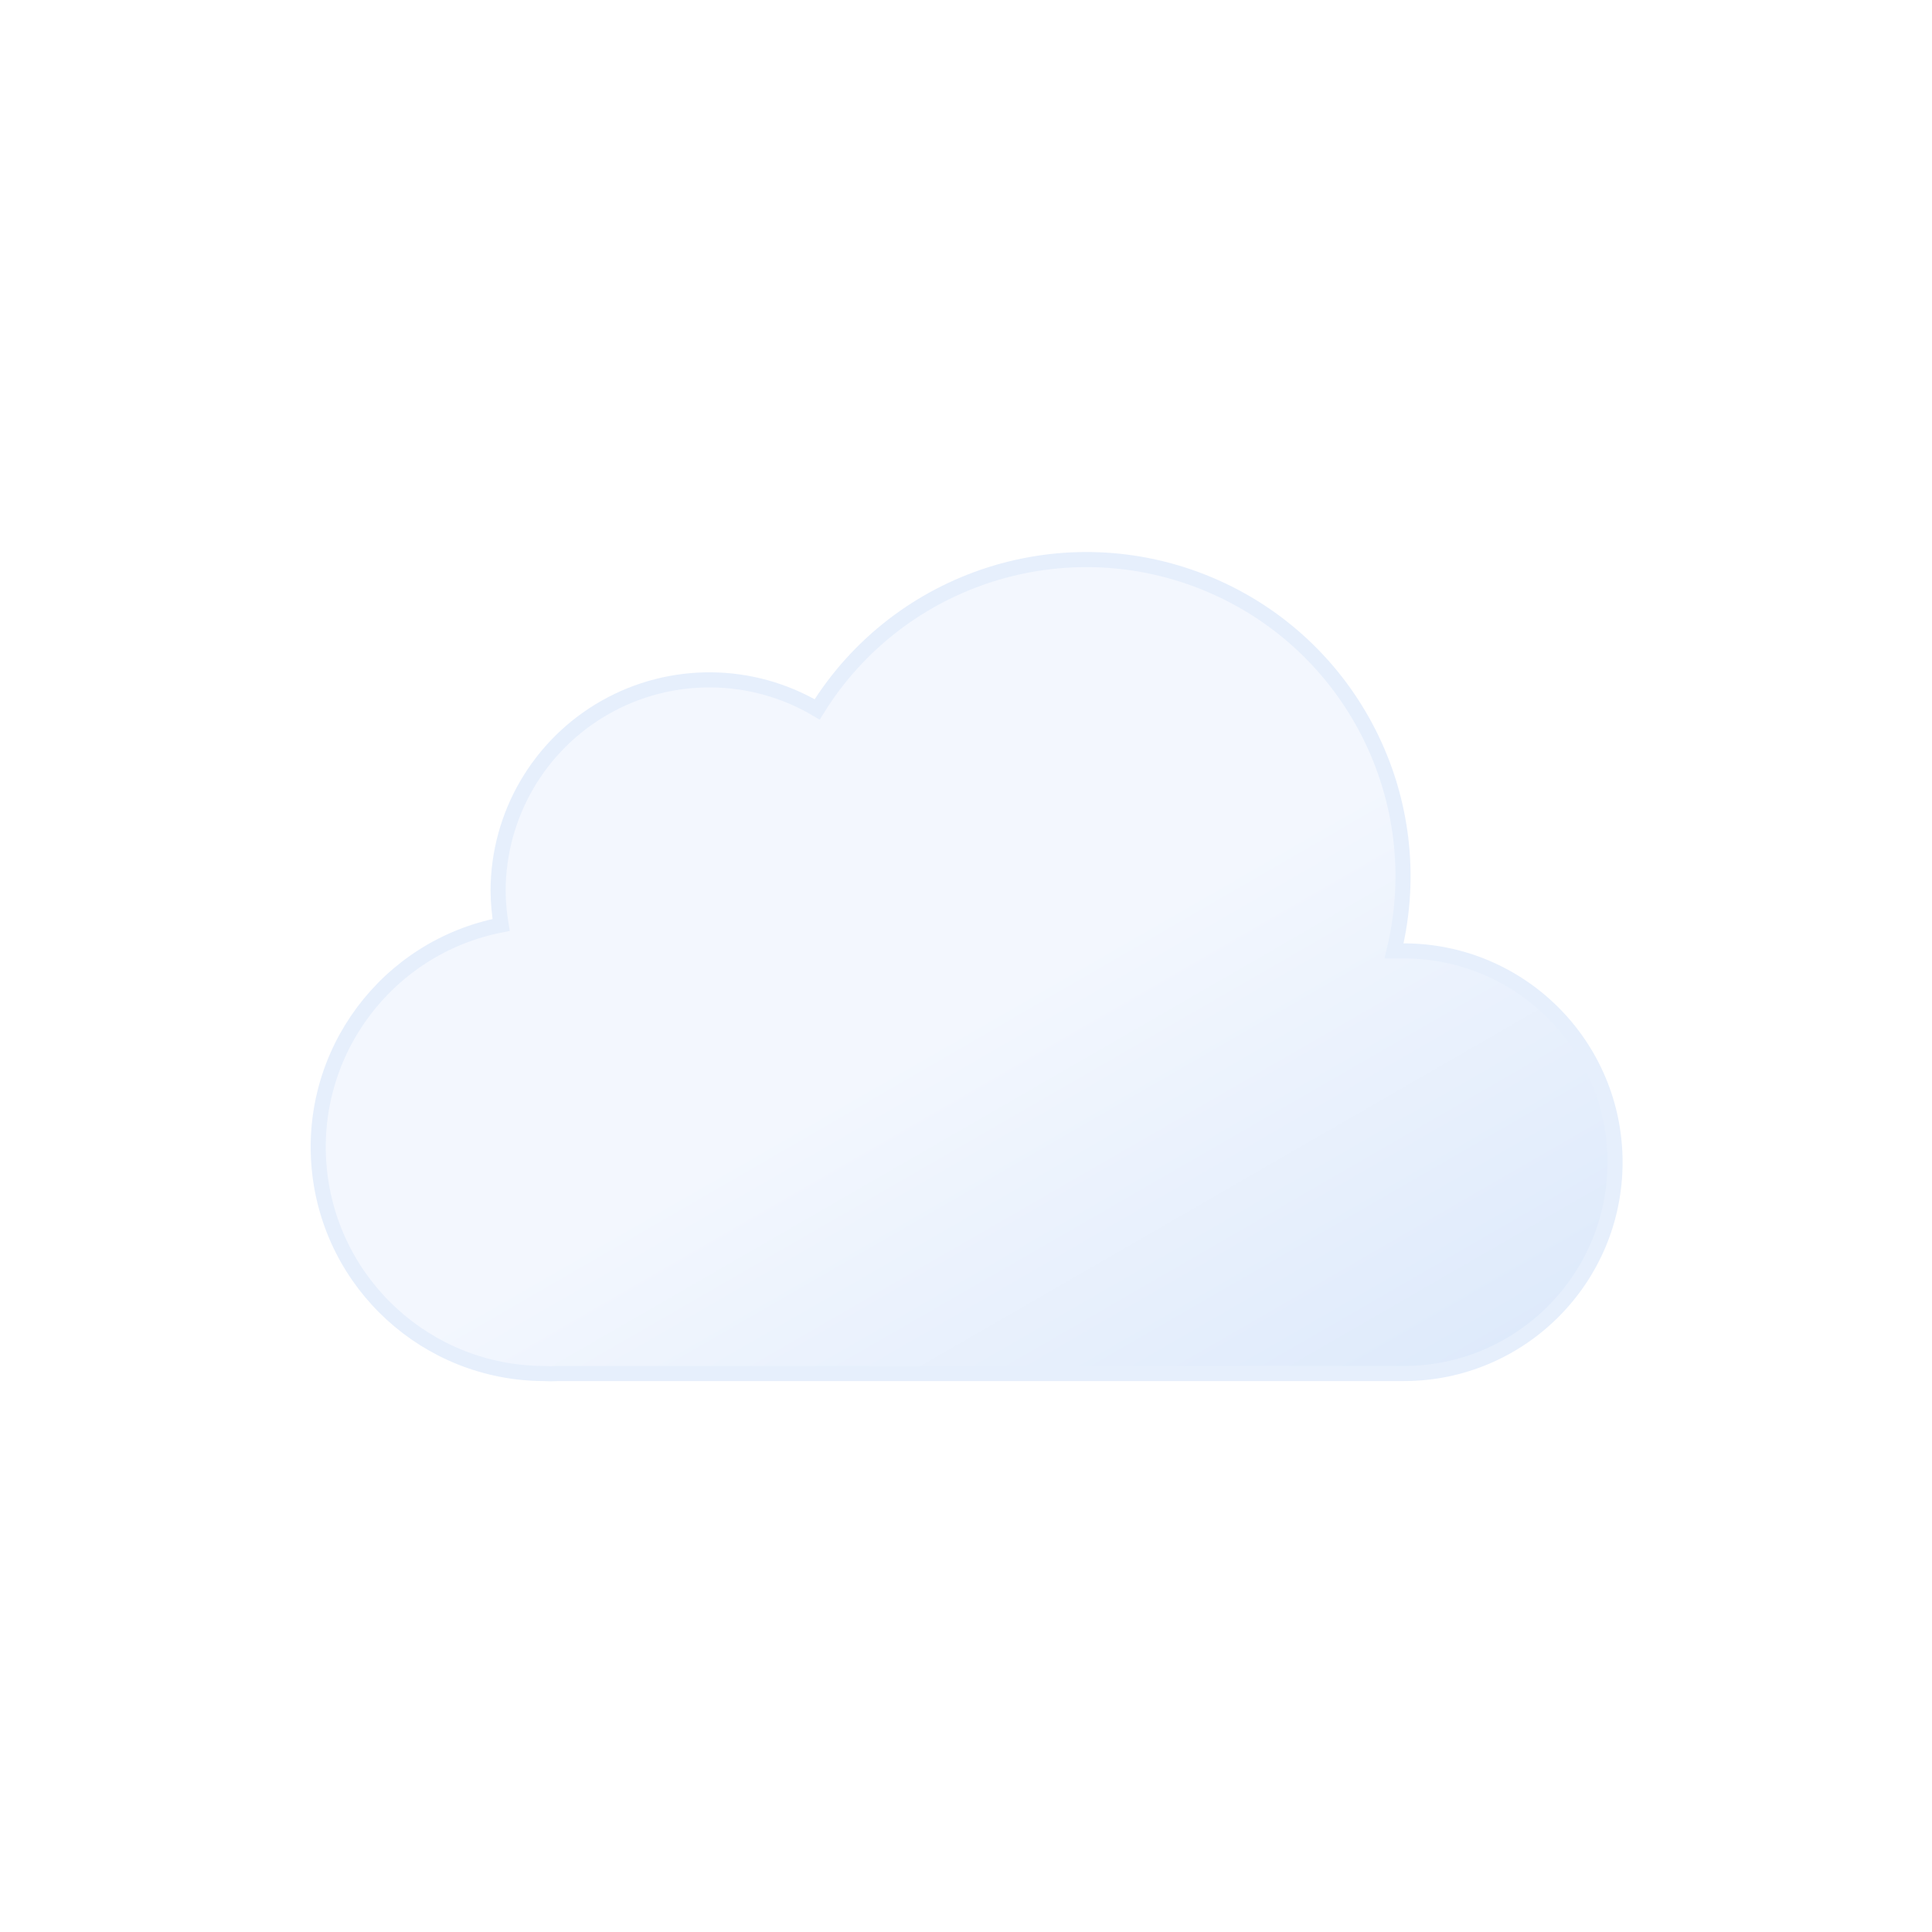
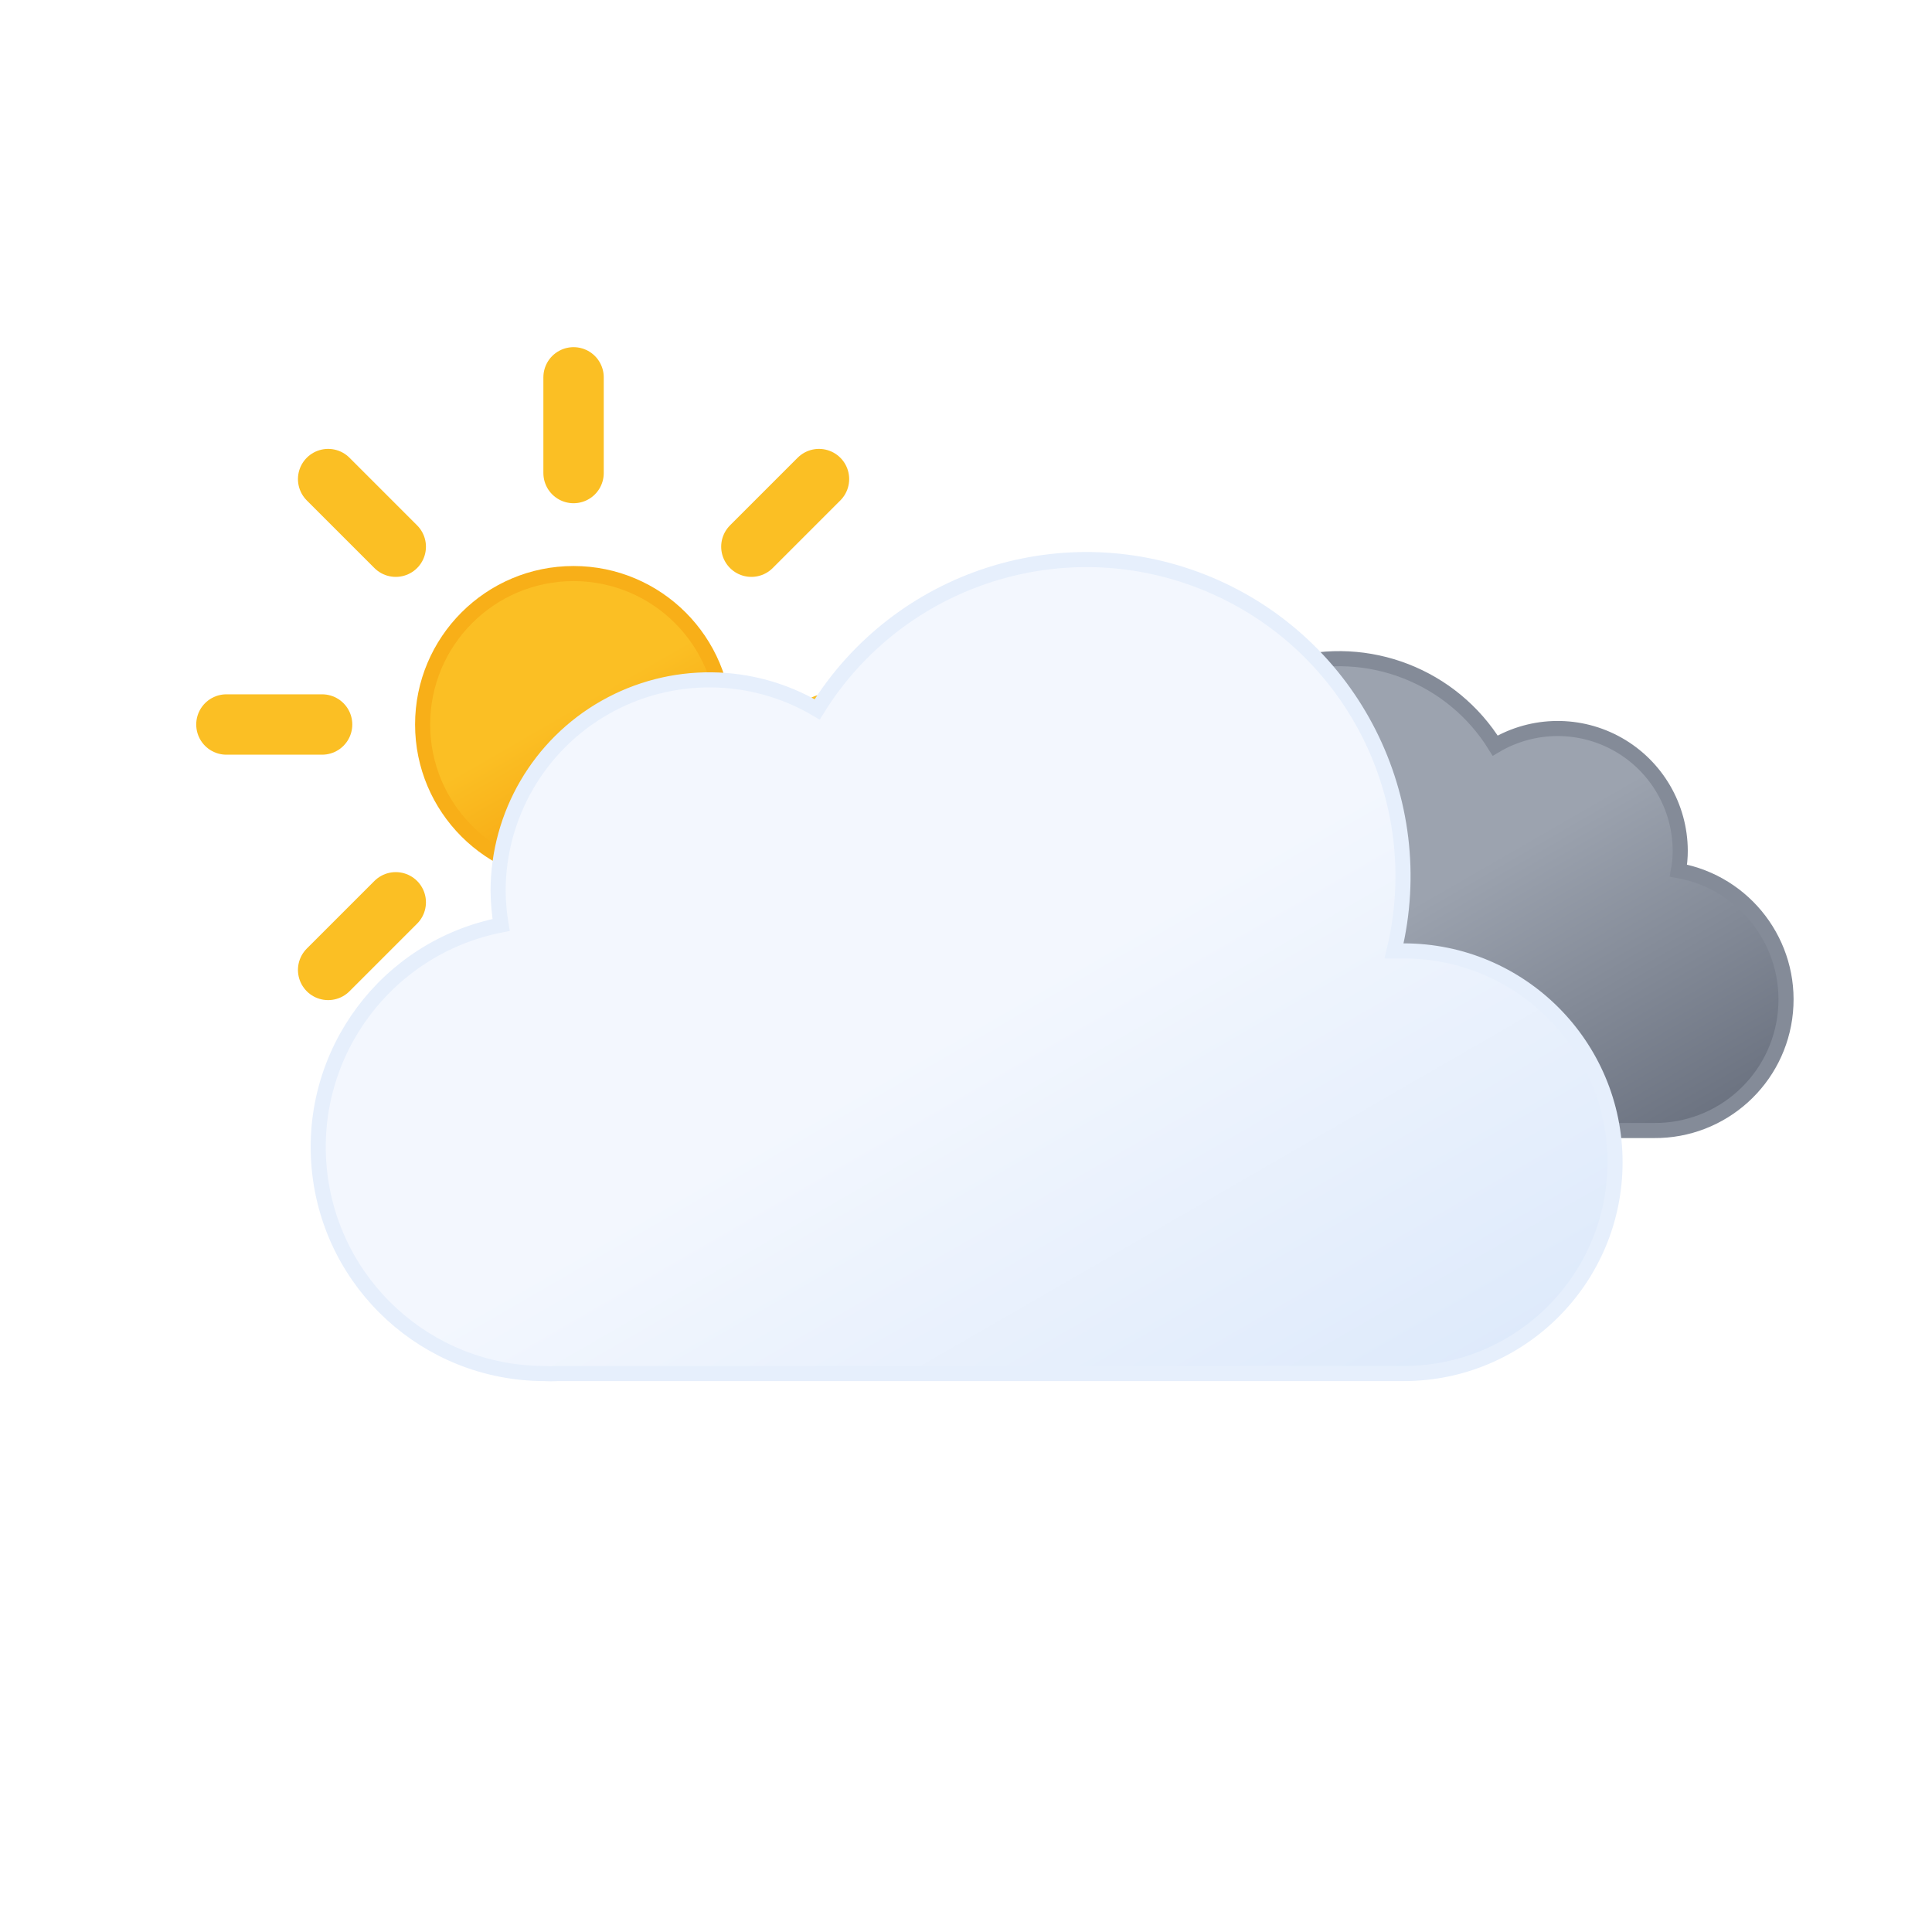
<svg xmlns="http://www.w3.org/2000/svg" viewBox="0 0 64 64">
  <defs>
-     <linearGradient id="a" x1="22.56" y1="21.96" x2="39.2" y2="50.8" gradientUnits="userSpaceOnUse">
+     <linearGradient id="a" x1="16.5" y1="19.67" x2="21.5" y2="28.33" gradientUnits="userSpaceOnUse">
+       <stop offset="0" stop-color="#fbbf24" />
+       <stop offset="0.45" stop-color="#fbbf24" />
+       <stop offset="1" stop-color="#f59e0b" />
+     </linearGradient>
+     <linearGradient id="b" x1="40.76" y1="23" x2="50.83" y2="40.46" gradientUnits="userSpaceOnUse">
+       <stop offset="0" stop-color="#9ca3af" />
+       <stop offset="0.45" stop-color="#9ca3af" />
+       <stop offset="1" stop-color="#6b7280" />
+     </linearGradient>
+     <linearGradient id="c" x1="22.56" y1="21.96" x2="39.2" y2="50.8" gradientUnits="userSpaceOnUse">
      <stop offset="0" stop-color="#f3f7fe" />
      <stop offset="0.45" stop-color="#f3f7fe" />
      <stop offset="1" stop-color="#deeafb" />
    </linearGradient>
  </defs>
-   <path d="M46.5,31.5l-.32,0a10.49,10.49,0,0,0-19.11-8,7,7,0,0,0-10.57,6,7.21,7.21,0,0,0,.1,1.14A7.5,7.5,0,0,0,18,45.5a4.19,4.19,0,0,0,.5,0v0h28a7,7,0,0,0,0-14Z" stroke="#e6effc" stroke-miterlimit="10" stroke-width="0.5" fill="url(#a)">
+   <circle cx="19" cy="24" r="5" stroke="#f8af18" stroke-miterlimit="10" stroke-width="0.5" fill="url(#a)" />
+   <path d="M19,15.67V12.5m0,23V32.33m5.89-14.22,2.24-2.24M10.87,32.13l2.24-2.24m0-11.78-2.24-2.24M27.13,32.13l-2.24-2.24M7.5,24h3.17M30.5,24H27.33" fill="none" stroke="#fbbf24" stroke-linecap="round" stroke-miterlimit="10" stroke-width="2">
+     <animateTransform attributeName="transform" type="rotate" values="0 19 24; 360 19 24" dur="45s" repeatCount="indefinite" />
+   </path>
+   <path d="M34.23,33.45a4.05,4.05,0,0,0,4.05,4H54.79a4.34,4.34,0,0,0,.81-8.61,3.52,3.52,0,0,0,.06-.66,4.06,4.06,0,0,0-6.13-3.48,6.08,6.08,0,0,0-11.25,3.19,6.34,6.34,0,0,0,.18,1.46h-.18A4.05,4.05,0,0,0,34.23,33.45Z" stroke="#848b98" stroke-miterlimit="10" stroke-width="0.5" fill="url(#b)">
+     <animateTransform attributeName="transform" type="translate" values="-2.1 0; 2.1 0; -2.1 0" dur="7s" repeatCount="indefinite" />
+   </path>
+   <path d="M46.5,31.5l-.32,0a10.49,10.49,0,0,0-19.11-8,7,7,0,0,0-10.57,6,7.21,7.21,0,0,0,.1,1.14A7.5,7.5,0,0,0,18,45.5a4.19,4.19,0,0,0,.5,0v0h28a7,7,0,0,0,0-14Z" stroke="#e6effc" stroke-miterlimit="10" stroke-width="0.5" fill="url(#c)">
    <animateTransform attributeName="transform" type="translate" values="-3 0; 3 0; -3 0" dur="7s" repeatCount="indefinite" />
  </path>
</svg>
